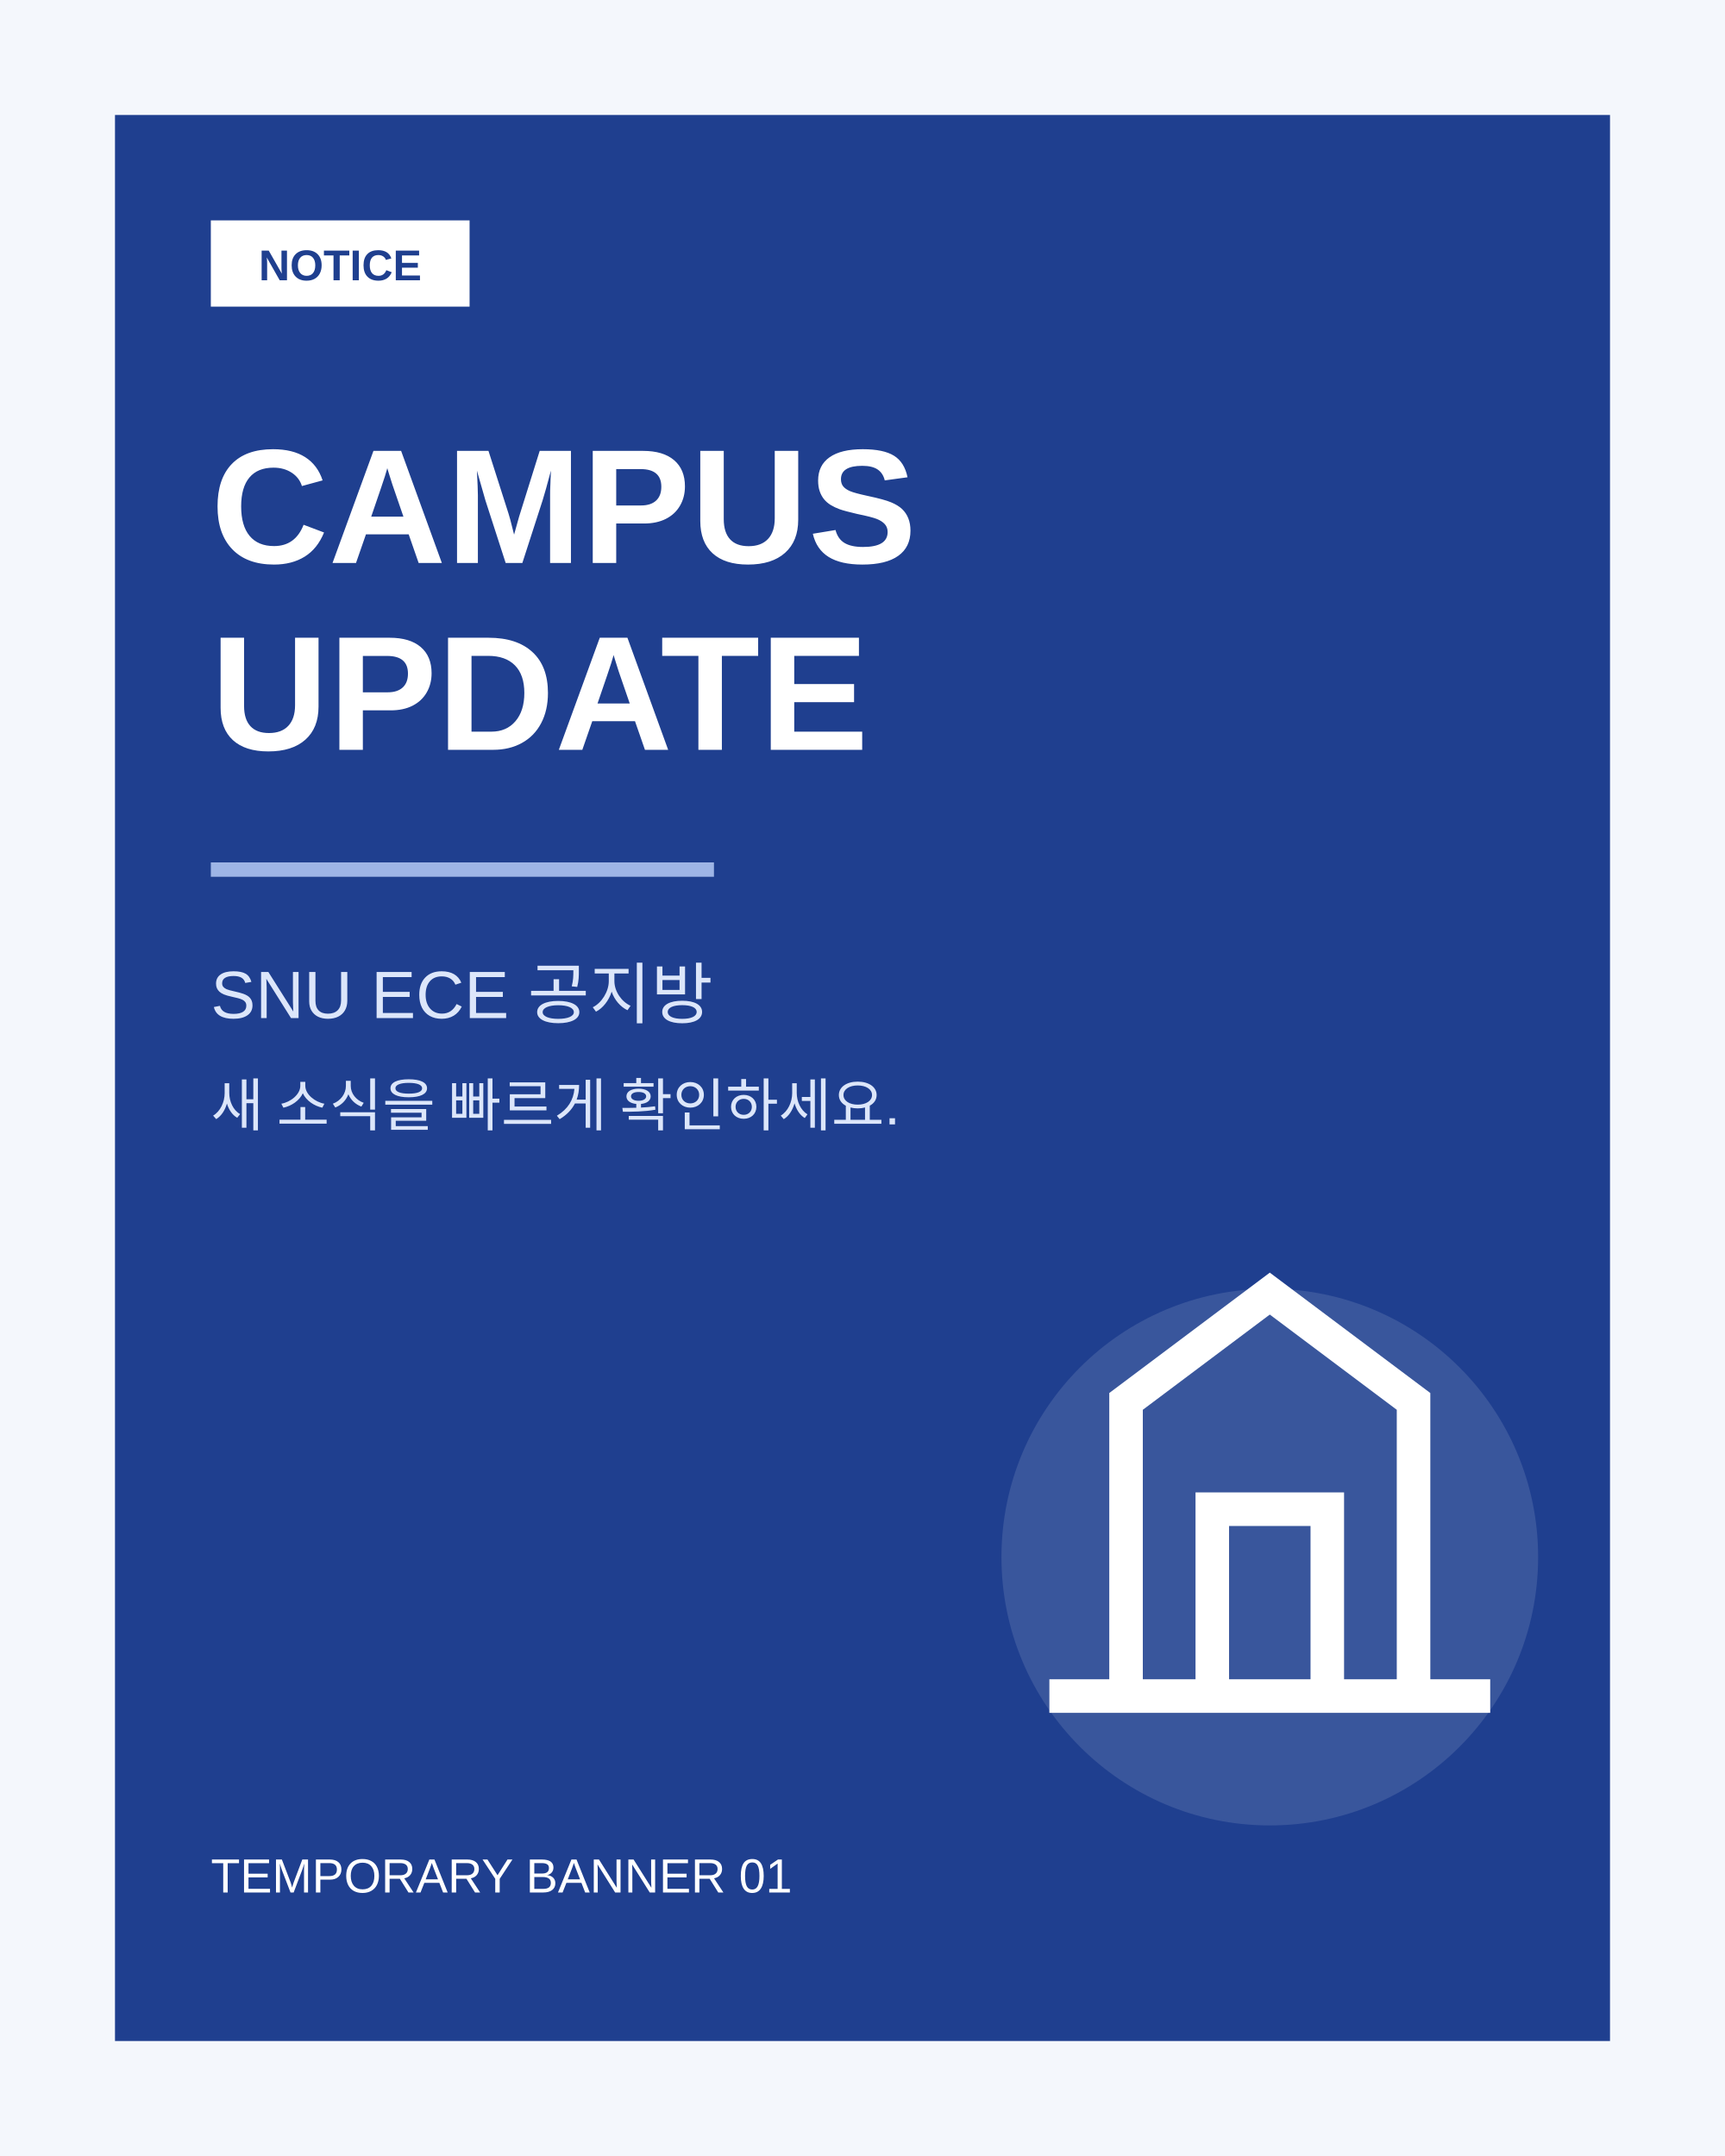
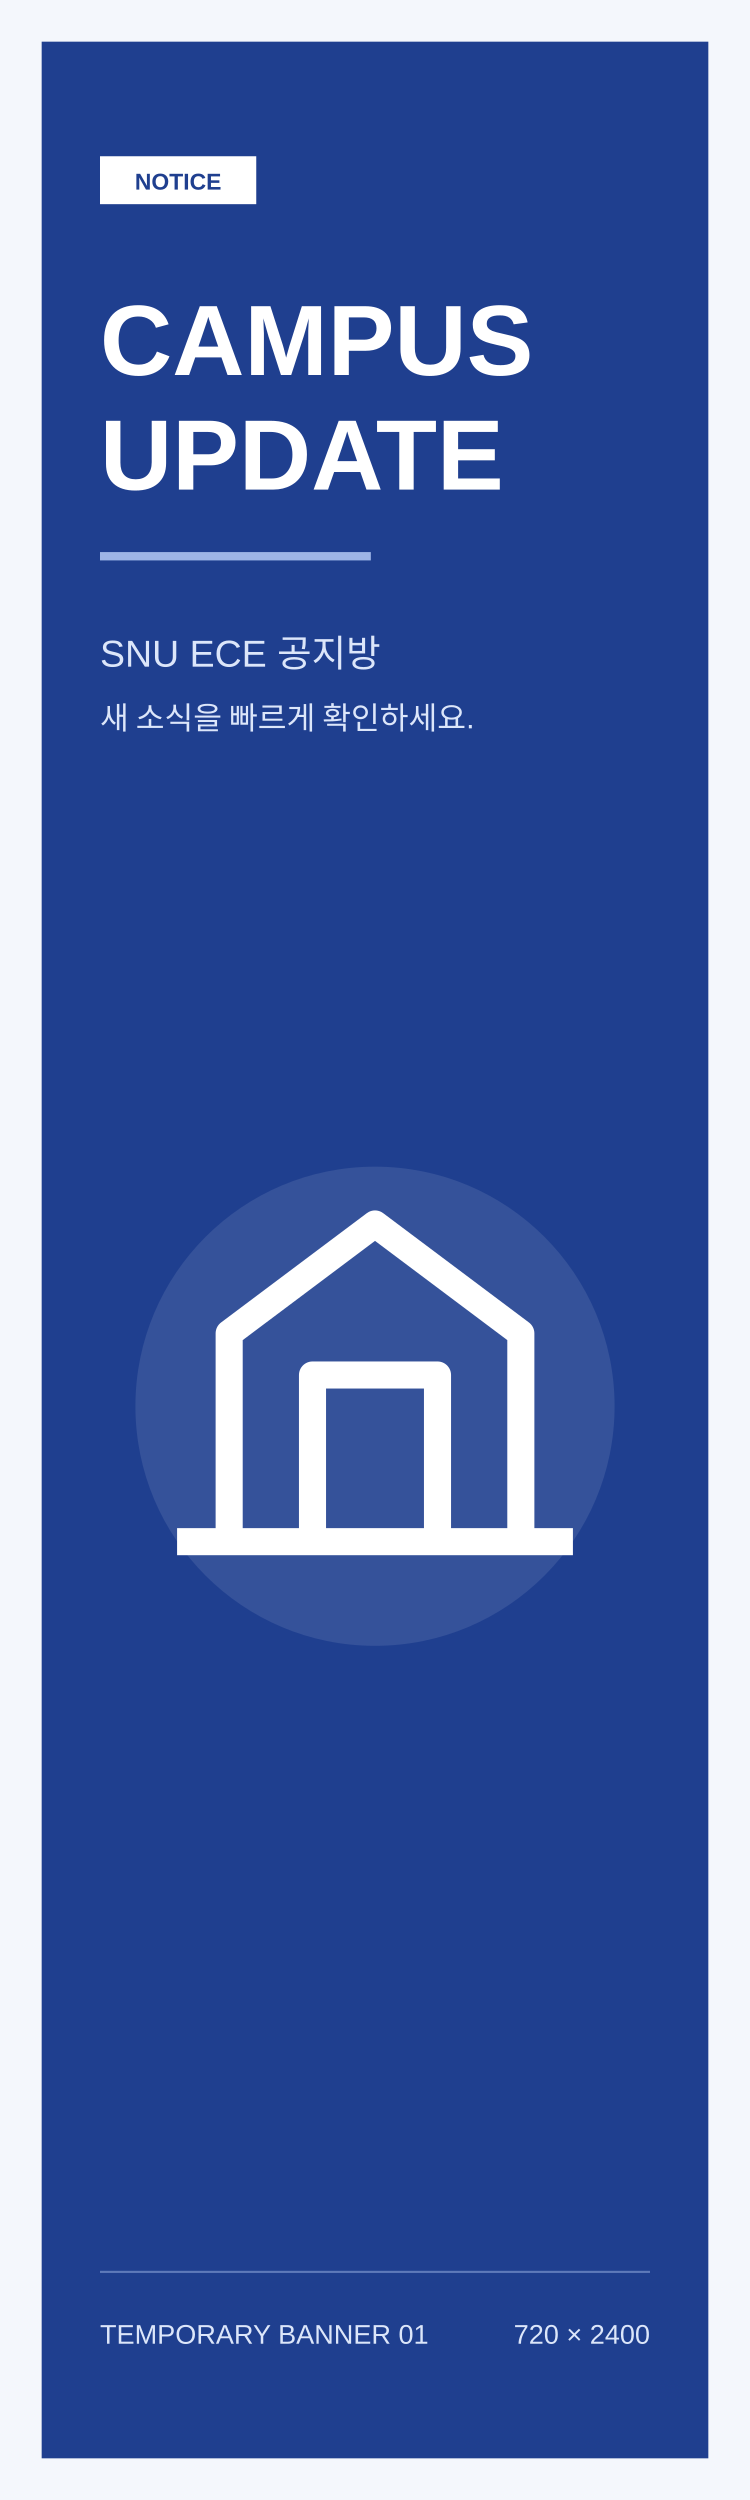
- <svg xmlns="http://www.w3.org/2000/svg" viewBox="0 0 720 900" role="img" aria-labelledby="title desc">
-   <rect width="720" height="900" fill="#f4f7fc" />
-   <rect x="48" y="48" width="624" height="804" fill="#1f3f8f" />
-   <rect x="88" y="92" width="108" height="36" fill="#fff" />
-   <text x="142" y="117" fill="#1f3f8f" font-family="Arial, sans-serif" font-size="18" font-weight="700" text-anchor="middle">NOTICE</text>
-   <text x="88" y="235" fill="#fff" font-family="Arial, sans-serif" font-size="68" font-weight="800">CAMPUS</text>
-   <text x="88" y="313" fill="#fff" font-family="Arial, sans-serif" font-size="68" font-weight="800">UPDATE</text>
-   <rect x="88" y="360" width="210" height="6" fill="#9eb5e6" />
-   <text x="88" y="425" fill="#dce6fa" font-family="Arial, sans-serif" font-size="28">SNU ECE 공지방</text>
-   <text x="88" y="470" fill="#dce6fa" font-family="Arial, sans-serif" font-size="24">새 소식을 빠르게 확인하세요.</text>
-   <circle cx="530" cy="650" r="112" fill="#fff" opacity=".12" />
-   <path d="M438 708h184M470 708V585l60-45 60 45v123M506 708v-78h48v78" fill="none" stroke="#fff" stroke-width="14" />
-   <text x="88" y="790" fill="#fff" font-family="Arial, sans-serif" font-size="20">TEMPORARY BANNER 01</text>
+ <svg xmlns="http://www.w3.org/2000/svg" viewBox="0 0 720 2400" role="img" aria-labelledby="t d">
+   <rect width="720" height="2400" fill="#f4f7fc" />
+   <rect x="40" y="40" width="640" height="2320" fill="#1f3f8f" />
+   <rect x="96" y="150" width="150" height="46" fill="#ffffff" />
+   <text x="171" y="182" fill="#1f3f8f" font-family="Arial, sans-serif" font-size="22" font-weight="700" text-anchor="middle">NOTICE</text>
+   <text x="96" y="360" fill="#ffffff" font-family="Arial, sans-serif" font-size="96" font-weight="800">CAMPUS</text>
+   <text x="96" y="470" fill="#ffffff" font-family="Arial, sans-serif" font-size="96" font-weight="800">UPDATE</text>
+   <rect x="96" y="530" width="260" height="8" fill="#9eb5e6" />
+   <text x="96" y="640" fill="#dce6fa" font-family="Arial, sans-serif" font-size="36">SNU ECE 공지방</text>
+   <text x="96" y="700" fill="#dce6fa" font-family="Arial, sans-serif" font-size="30">새 소식을 빠르게 확인하세요.</text>
+   <g transform="translate(360 1350)">
+     <circle cx="0" cy="0" r="230" fill="#ffffff" opacity=".10" />
+     <path d="M-190 130h380M-140 130V-70l140-105 140 105v200M-60 130V-30h120v160" fill="none" stroke="#ffffff" stroke-width="26" stroke-linejoin="round" />
+   </g>
+   <rect x="96" y="2180" width="528" height="2" fill="#9eb5e6" opacity=".5" />
+   <text x="96" y="2250" fill="#dce6fa" font-family="Arial, sans-serif" font-size="26">TEMPORARY BANNER 01</text>
+   <text x="624" y="2250" fill="#dce6fa" font-family="Arial, sans-serif" font-size="26" text-anchor="end">720 × 2400</text>
</svg>
